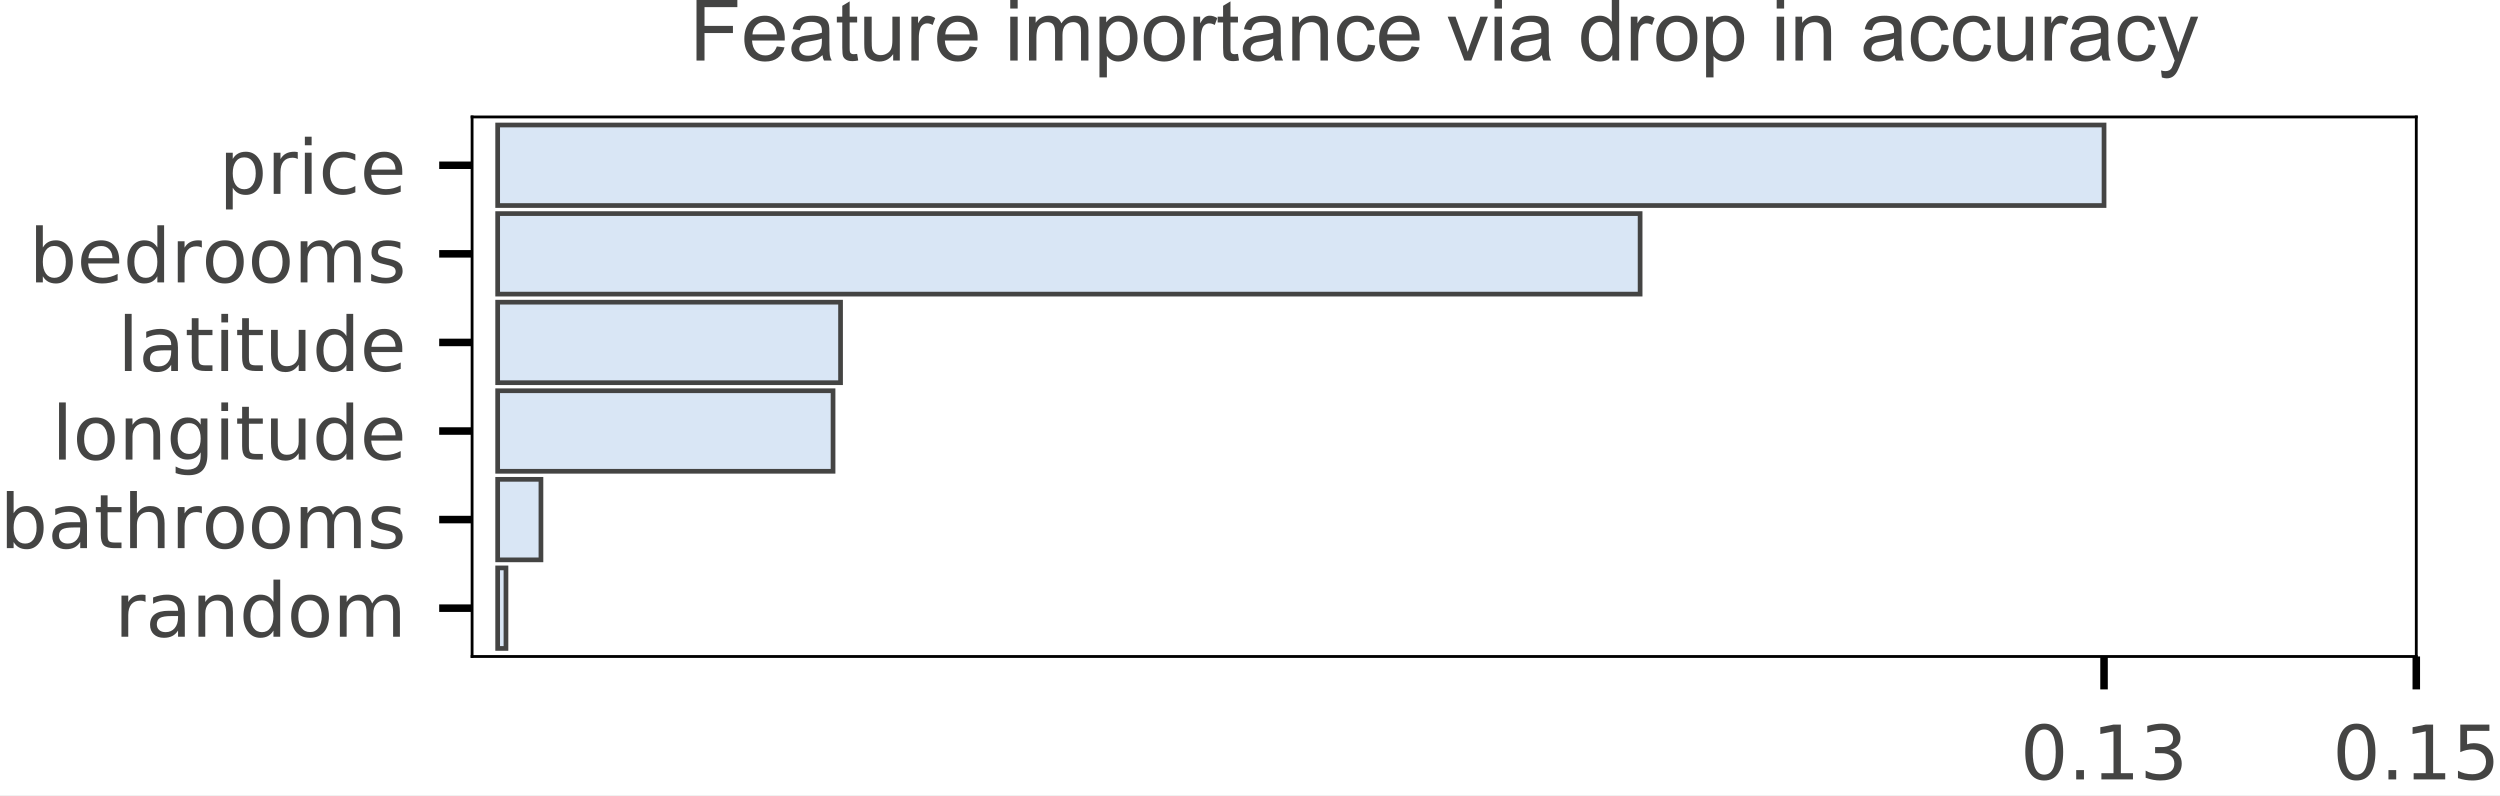
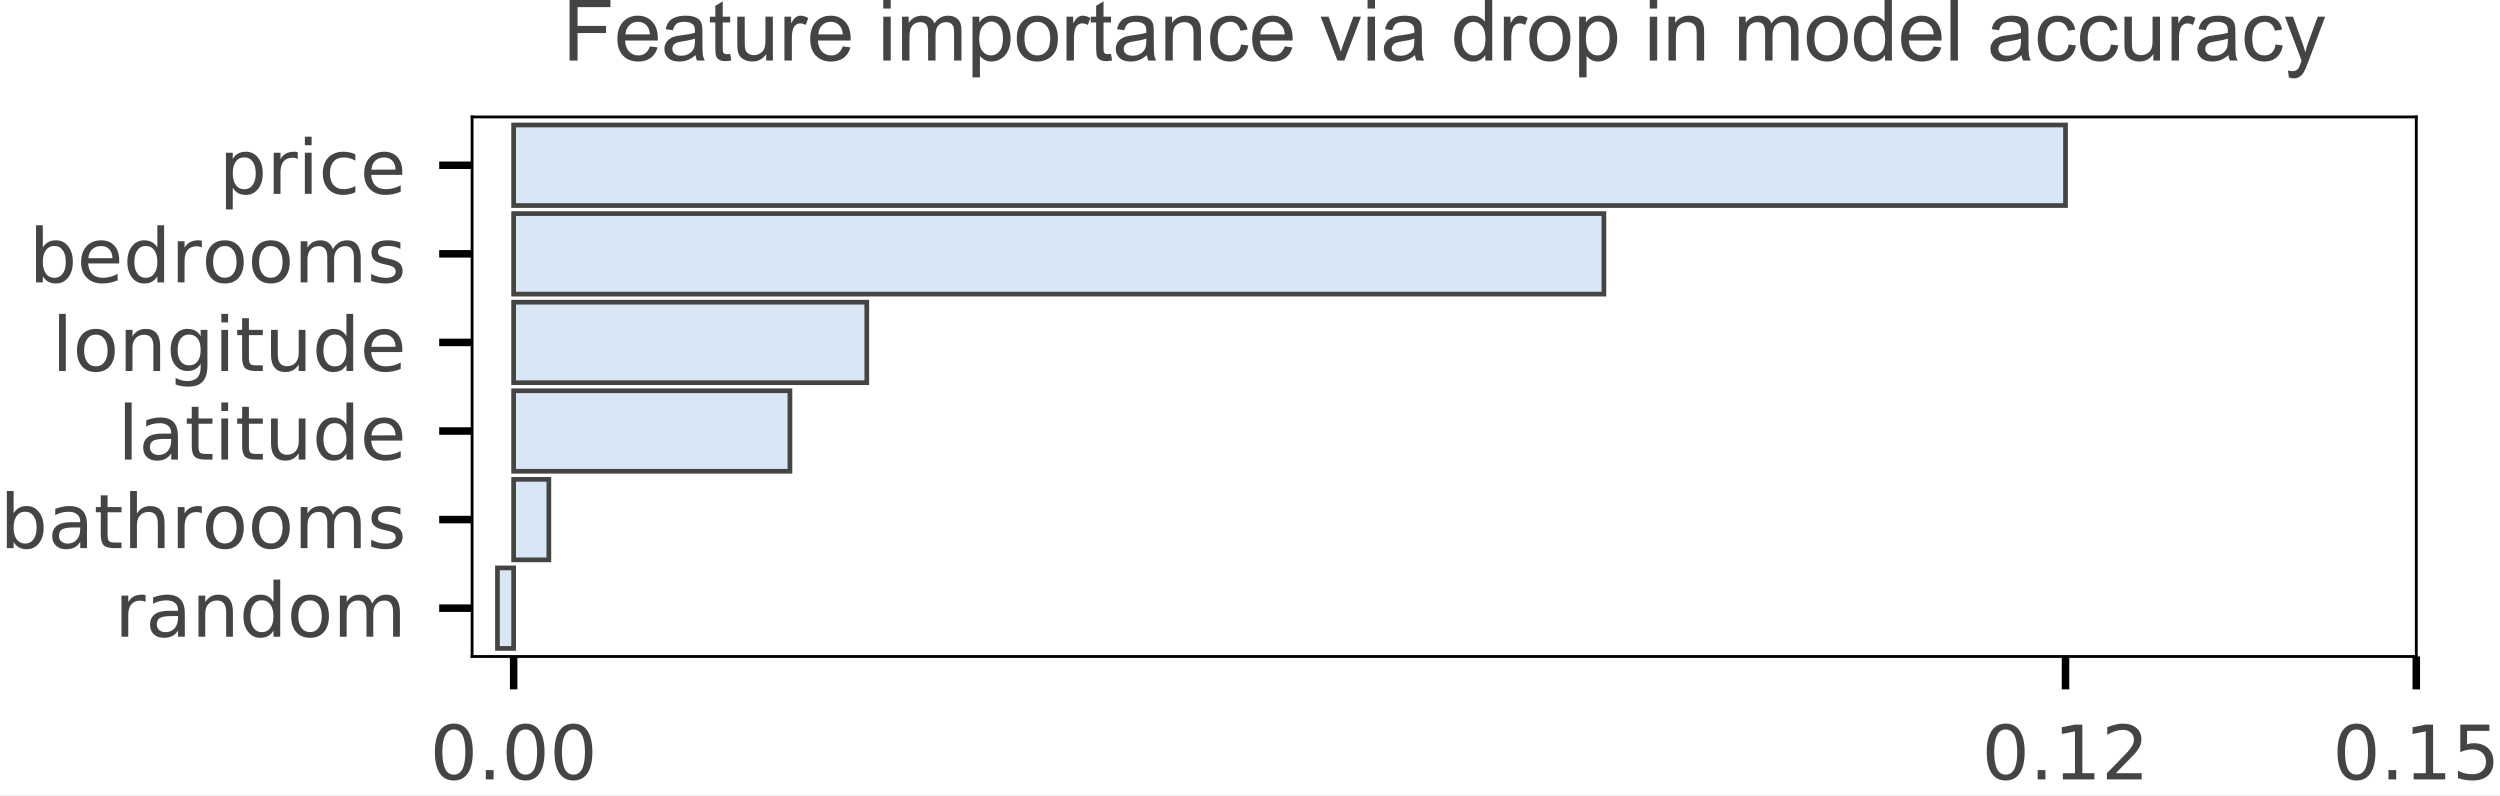
<svg xmlns="http://www.w3.org/2000/svg" xmlns:xlink="http://www.w3.org/1999/xlink" height="84.585pt" version="1.1" viewBox="0 0 265.967 84.585" width="265.967pt">
  <defs>
    <style type="text/css">
*{stroke-linecap:butt;stroke-linejoin:round;}
  </style>
  </defs>
  <g id="figure_1">
    <g id="patch_1">
      <path d="M 0 84.585  L 265.967 84.585  L 265.967 0  L 0 0  z " style="fill:#ffffff;" />
    </g>
    <g id="axes_1">
      <g id="patch_2">
        <path d="M 50.224 69.842  L 257.061 69.842  L 257.061 12.442  L 50.224 12.442  z " style="fill:#ffffff;" />
      </g>
      <g id="patch_3">
-         <path clip-path="url(#pd65c65bdf4)" d="M 52.945 13.299  L 223.842 13.299  L 223.842 21.866  L 52.945 21.866  z " style="fill:#d9e6f5;stroke:#444443;stroke-linejoin:miter;stroke-width:0.5;" />
+         <path clip-path="url(#p62ddae07b2)" d="M 54.645 13.299  L 219.743 13.299  L 219.743 21.866  L 54.645 21.866  z " style="fill:#d9e6f5;stroke:#444443;stroke-linejoin:miter;stroke-width:0.5;" />
      </g>
      <g id="patch_4">
-         <path clip-path="url(#pd65c65bdf4)" d="M 52.945 22.723  L 174.486 22.723  L 174.486 31.29  L 52.945 31.29  z " style="fill:#d9e6f5;stroke:#444443;stroke-linejoin:miter;stroke-width:0.5;" />
+         <path clip-path="url(#p62ddae07b2)" d="M 54.645 22.723  L 170.635 22.723  L 170.635 31.29  L 54.645 31.29  z " style="fill:#d9e6f5;stroke:#444443;stroke-linejoin:miter;stroke-width:0.5;" />
      </g>
      <g id="patch_5">
-         <path clip-path="url(#pd65c65bdf4)" d="M 52.945 32.147  L 89.424 32.147  L 89.424 40.714  L 52.945 40.714  z " style="fill:#d9e6f5;stroke:#444443;stroke-linejoin:miter;stroke-width:0.5;" />
+         <path clip-path="url(#p62ddae07b2)" d="M 54.645 32.147  L 92.215 32.147  L 92.215 40.714  L 54.645 40.714  z " style="fill:#d9e6f5;stroke:#444443;stroke-linejoin:miter;stroke-width:0.5;" />
      </g>
      <g id="patch_6">
-         <path clip-path="url(#pd65c65bdf4)" d="M 52.945 41.57  L 88.625 41.57  L 88.625 50.138  L 52.945 50.138  z " style="fill:#d9e6f5;stroke:#444443;stroke-linejoin:miter;stroke-width:0.5;" />
+         <path clip-path="url(#p62ddae07b2)" d="M 54.645 41.57  L 84.039 41.57  L 84.039 50.138  L 54.645 50.138  z " style="fill:#d9e6f5;stroke:#444443;stroke-linejoin:miter;stroke-width:0.5;" />
      </g>
      <g id="patch_7">
-         <path clip-path="url(#pd65c65bdf4)" d="M 52.945 50.994  L 57.55 50.994  L 57.55 59.561  L 52.945 59.561  z " style="fill:#d9e6f5;stroke:#444443;stroke-linejoin:miter;stroke-width:0.5;" />
+         <path clip-path="url(#p62ddae07b2)" d="M 54.645 50.994  L 58.391 50.994  L 58.391 59.561  L 54.645 59.561  z " style="fill:#d9e6f5;stroke:#444443;stroke-linejoin:miter;stroke-width:0.5;" />
      </g>
      <g id="patch_8">
-         <path clip-path="url(#pd65c65bdf4)" d="M 52.945 60.418  L 53.828 60.418  L 53.828 68.985  L 52.945 68.985  z " style="fill:#d9e6f5;stroke:#444443;stroke-linejoin:miter;stroke-width:0.5;" />
+         <path clip-path="url(#p62ddae07b2)" d="M 54.645 60.418  L 52.923 60.418  L 52.923 68.985  L 54.645 68.985  z " style="fill:#d9e6f5;stroke:#444443;stroke-linejoin:miter;stroke-width:0.5;" />
      </g>
      <g id="matplotlib.axis_1">
        <g id="xtick_1">
          <g id="line2d_1">
            <defs>
-               <path d="M 0 0  L 0 3.5  " id="mfe81f77a3c" style="stroke:#000000;stroke-width:0.8;" />
-             </defs>
-             <g>
-               <use style="stroke:#000000;stroke-width:0.8;" x="223.842" xlink:href="#mfe81f77a3c" y="69.842" />
+               <path d="M 0 0  L 0 3.5  " id="m8fd60f3efb" style="stroke:#000000;stroke-width:0.8;" />
+             </defs>
+             <g>
+               <use style="stroke:#000000;stroke-width:0.8;" x="54.645" xlink:href="#m8fd60f3efb" y="69.842" />
            </g>
          </g>
          <g id="text_1">
            <defs>
              <path d="M 31.781 66.406  Q 24.172 66.406 20.328 58.906  Q 16.5 51.422 16.5 36.375  Q 16.5 21.391 20.328 13.891  Q 24.172 6.391 31.781 6.391  Q 39.453 6.391 43.281 13.891  Q 47.125 21.391 47.125 36.375  Q 47.125 51.422 43.281 58.906  Q 39.453 66.406 31.781 66.406  z M 31.781 74.219  Q 44.047 74.219 50.516 64.516  Q 56.984 54.828 56.984 36.375  Q 56.984 17.969 50.516 8.266  Q 44.047 -1.422 31.781 -1.422  Q 19.531 -1.422 13.062 8.266  Q 6.594 17.969 6.594 36.375  Q 6.594 54.828 13.062 64.516  Q 19.531 74.219 31.781 74.219  z " id="DejaVuSans-30" />
              <path d="M 10.688 12.406  L 21 12.406  L 21 0  L 10.688 0  z " id="DejaVuSans-2e" />
+             </defs>
+             <g style="fill:#444443;" transform="translate(45.739 82.92078)scale(0.08 -0.08)">
+               <use xlink:href="#DejaVuSans-30" />
+               <use x="63.623" xlink:href="#DejaVuSans-2e" />
+               <use x="95.41" xlink:href="#DejaVuSans-30" />
+               <use x="159.033" xlink:href="#DejaVuSans-30" />
+             </g>
+           </g>
+         </g>
+         <g id="xtick_2">
+           <g id="line2d_2">
+             <g>
+               <use style="stroke:#000000;stroke-width:0.8;" x="219.743" xlink:href="#m8fd60f3efb" y="69.842" />
+             </g>
+           </g>
+           <g id="text_2">
+             <defs>
              <path d="M 12.406 8.297  L 28.516 8.297  L 28.516 63.922  L 10.984 60.406  L 10.984 69.391  L 28.422 72.906  L 38.281 72.906  L 38.281 8.297  L 54.391 8.297  L 54.391 0  L 12.406 0  z " id="DejaVuSans-31" />
-               <path d="M 40.578 39.312  Q 47.656 37.797 51.625 33  Q 55.609 28.219 55.609 21.188  Q 55.609 10.406 48.188 4.484  Q 40.766 -1.422 27.094 -1.422  Q 22.516 -1.422 17.656 -0.516  Q 12.797 0.391 7.625 2.203  L 7.625 11.719  Q 11.719 9.328 16.594 8.109  Q 21.484 6.891 26.812 6.891  Q 36.078 6.891 40.938 10.547  Q 45.797 14.203 45.797 21.188  Q 45.797 27.641 41.281 31.266  Q 36.766 34.906 28.719 34.906  L 20.219 34.906  L 20.219 43.016  L 29.109 43.016  Q 36.375 43.016 40.234 45.922  Q 44.094 48.828 44.094 54.297  Q 44.094 59.906 40.109 62.906  Q 36.141 65.922 28.719 65.922  Q 24.656 65.922 20.016 65.031  Q 15.375 64.156 9.812 62.312  L 9.812 71.094  Q 15.438 72.656 20.344 73.438  Q 25.25 74.219 29.594 74.219  Q 40.828 74.219 47.359 69.109  Q 53.906 64.016 53.906 55.328  Q 53.906 49.266 50.438 45.094  Q 46.969 40.922 40.578 39.312  z " id="DejaVuSans-33" />
-             </defs>
-             <g style="fill:#444443;" transform="translate(214.9353 82.92078)scale(0.08 -0.08)">
+               <path d="M 19.188 8.297  L 53.609 8.297  L 53.609 0  L 7.328 0  L 7.328 8.297  Q 12.938 14.109 22.625 23.891  Q 32.328 33.688 34.812 36.531  Q 39.547 41.844 41.422 45.531  Q 43.312 49.219 43.312 52.781  Q 43.312 58.594 39.234 62.25  Q 35.156 65.922 28.609 65.922  Q 23.969 65.922 18.812 64.312  Q 13.672 62.703 7.812 59.422  L 7.812 69.391  Q 13.766 71.781 18.938 73  Q 24.125 74.219 28.422 74.219  Q 39.75 74.219 46.484 68.547  Q 53.219 62.891 53.219 53.422  Q 53.219 48.922 51.531 44.891  Q 49.859 40.875 45.406 35.406  Q 44.188 33.984 37.641 27.219  Q 31.109 20.453 19.188 8.297  z " id="DejaVuSans-32" />
+             </defs>
+             <g style="fill:#444443;" transform="translate(210.837 82.92078)scale(0.08 -0.08)">
              <use xlink:href="#DejaVuSans-30" />
              <use x="63.623" xlink:href="#DejaVuSans-2e" />
              <use x="95.41" xlink:href="#DejaVuSans-31" />
-               <use x="159.033" xlink:href="#DejaVuSans-33" />
-             </g>
-           </g>
-         </g>
-         <g id="xtick_2">
-           <g id="line2d_2">
-             <g>
-               <use style="stroke:#000000;stroke-width:0.8;" x="257.061" xlink:href="#mfe81f77a3c" y="69.842" />
-             </g>
-           </g>
-           <g id="text_2">
+               <use x="159.033" xlink:href="#DejaVuSans-32" />
+             </g>
+           </g>
+         </g>
+         <g id="xtick_3">
+           <g id="line2d_3">
+             <g>
+               <use style="stroke:#000000;stroke-width:0.8;" x="257.061" xlink:href="#m8fd60f3efb" y="69.842" />
+             </g>
+           </g>
+           <g id="text_3">
            <defs>
              <path d="M 10.797 72.906  L 49.516 72.906  L 49.516 64.594  L 19.828 64.594  L 19.828 46.734  Q 21.969 47.469 24.109 47.828  Q 26.266 48.188 28.422 48.188  Q 40.625 48.188 47.75 41.5  Q 54.891 34.812 54.891 23.391  Q 54.891 11.625 47.562 5.094  Q 40.234 -1.422 26.906 -1.422  Q 22.312 -1.422 17.547 -0.641  Q 12.797 0.141 7.719 1.703  L 7.719 11.625  Q 12.109 9.234 16.797 8.062  Q 21.484 6.891 26.703 6.891  Q 35.156 6.891 40.078 11.328  Q 45.016 15.766 45.016 23.391  Q 45.016 31 40.078 35.438  Q 35.156 39.891 26.703 39.891  Q 22.75 39.891 18.812 39.016  Q 14.891 38.141 10.797 36.281  z " id="DejaVuSans-35" />
            </defs>
            <g style="fill:#444443;" transform="translate(248.155 82.92078)scale(0.08 -0.08)">
              <use xlink:href="#DejaVuSans-30" />
              <use x="63.623" xlink:href="#DejaVuSans-2e" />
              <use x="95.41" xlink:href="#DejaVuSans-31" />
              <use x="159.033" xlink:href="#DejaVuSans-35" />
            </g>
          </g>
        </g>
      </g>
      <g id="matplotlib.axis_2">
        <g id="ytick_1">
-           <g id="line2d_3">
-             <defs>
-               <path d="M 0 0  L -3.5 0  " id="mbadef87e02" style="stroke:#000000;stroke-width:0.8;" />
-             </defs>
-             <g>
-               <use style="stroke:#000000;stroke-width:0.8;" x="50.224" xlink:href="#mbadef87e02" y="17.582" />
-             </g>
-           </g>
-           <g id="text_3">
+           <g id="line2d_4">
+             <defs>
+               <path d="M 0 0  L -3.5 0  " id="mcc2eeba55f" style="stroke:#000000;stroke-width:0.8;" />
+             </defs>
+             <g>
+               <use style="stroke:#000000;stroke-width:0.8;" x="50.224" xlink:href="#mcc2eeba55f" y="17.582" />
+             </g>
+           </g>
+           <g id="text_4">
            <defs>
              <path d="M 18.109 8.203  L 18.109 -20.797  L 9.078 -20.797  L 9.078 54.688  L 18.109 54.688  L 18.109 46.391  Q 20.953 51.266 25.266 53.625  Q 29.594 56 35.594 56  Q 45.562 56 51.781 48.094  Q 58.016 40.188 58.016 27.297  Q 58.016 14.406 51.781 6.484  Q 45.562 -1.422 35.594 -1.422  Q 29.594 -1.422 25.266 0.953  Q 20.953 3.328 18.109 8.203  z M 48.688 27.297  Q 48.688 37.203 44.609 42.844  Q 40.531 48.484 33.406 48.484  Q 26.266 48.484 22.188 42.844  Q 18.109 37.203 18.109 27.297  Q 18.109 17.391 22.188 11.75  Q 26.266 6.109 33.406 6.109  Q 40.531 6.109 44.609 11.75  Q 48.688 17.391 48.688 27.297  z " id="DejaVuSans-70" />
              <path d="M 41.109 46.297  Q 39.594 47.172 37.812 47.578  Q 36.031 48 33.891 48  Q 26.266 48 22.188 43.047  Q 18.109 38.094 18.109 28.812  L 18.109 0  L 9.078 0  L 9.078 54.688  L 18.109 54.688  L 18.109 46.188  Q 20.953 51.172 25.484 53.578  Q 30.031 56 36.531 56  Q 37.453 56 38.578 55.875  Q 39.703 55.766 41.062 55.516  z " id="DejaVuSans-72" />
              <path d="M 9.422 54.688  L 18.406 54.688  L 18.406 0  L 9.422 0  z M 9.422 75.984  L 18.406 75.984  L 18.406 64.594  L 9.422 64.594  z " id="DejaVuSans-69" />
              <path d="M 48.781 52.594  L 48.781 44.188  Q 44.969 46.297 41.141 47.344  Q 37.312 48.391 33.406 48.391  Q 24.656 48.391 19.812 42.844  Q 14.984 37.312 14.984 27.297  Q 14.984 17.281 19.812 11.734  Q 24.656 6.203 33.406 6.203  Q 37.312 6.203 41.141 7.25  Q 44.969 8.297 48.781 10.406  L 48.781 2.094  Q 45.016 0.344 40.984 -0.531  Q 36.969 -1.422 32.422 -1.422  Q 20.062 -1.422 12.781 6.344  Q 5.516 14.109 5.516 27.297  Q 5.516 40.672 12.859 48.328  Q 20.219 56 33.016 56  Q 37.156 56 41.109 55.141  Q 45.062 54.297 48.781 52.594  z " id="DejaVuSans-63" />
              <path d="M 56.203 29.594  L 56.203 25.203  L 14.891 25.203  Q 15.484 15.922 20.484 11.062  Q 25.484 6.203 34.422 6.203  Q 39.594 6.203 44.453 7.469  Q 49.312 8.734 54.109 11.281  L 54.109 2.781  Q 49.266 0.734 44.188 -0.344  Q 39.109 -1.422 33.891 -1.422  Q 20.797 -1.422 13.156 6.188  Q 5.516 13.812 5.516 26.812  Q 5.516 40.234 12.766 48.109  Q 20.016 56 32.328 56  Q 43.359 56 49.781 48.891  Q 56.203 41.797 56.203 29.594  z M 47.219 32.234  Q 47.125 39.594 43.094 43.984  Q 39.062 48.391 32.422 48.391  Q 24.906 48.391 20.391 44.141  Q 15.875 39.891 15.188 32.172  z " id="DejaVuSans-65" />
            </defs>
            <g style="fill:#444443;" transform="translate(23.3125 20.6217)scale(0.08 -0.08)">
              <use xlink:href="#DejaVuSans-70" />
              <use x="63.477" xlink:href="#DejaVuSans-72" />
              <use x="104.59" xlink:href="#DejaVuSans-69" />
              <use x="132.373" xlink:href="#DejaVuSans-63" />
              <use x="187.354" xlink:href="#DejaVuSans-65" />
            </g>
          </g>
        </g>
        <g id="ytick_2">
-           <g id="line2d_4">
-             <g>
-               <use style="stroke:#000000;stroke-width:0.8;" x="50.224" xlink:href="#mbadef87e02" y="27.006" />
-             </g>
-           </g>
-           <g id="text_4">
+           <g id="line2d_5">
+             <g>
+               <use style="stroke:#000000;stroke-width:0.8;" x="50.224" xlink:href="#mcc2eeba55f" y="27.006" />
+             </g>
+           </g>
+           <g id="text_5">
            <defs>
              <path d="M 48.688 27.297  Q 48.688 37.203 44.609 42.844  Q 40.531 48.484 33.406 48.484  Q 26.266 48.484 22.188 42.844  Q 18.109 37.203 18.109 27.297  Q 18.109 17.391 22.188 11.75  Q 26.266 6.109 33.406 6.109  Q 40.531 6.109 44.609 11.75  Q 48.688 17.391 48.688 27.297  z M 18.109 46.391  Q 20.953 51.266 25.266 53.625  Q 29.594 56 35.594 56  Q 45.562 56 51.781 48.094  Q 58.016 40.188 58.016 27.297  Q 58.016 14.406 51.781 6.484  Q 45.562 -1.422 35.594 -1.422  Q 29.594 -1.422 25.266 0.953  Q 20.953 3.328 18.109 8.203  L 18.109 0  L 9.078 0  L 9.078 75.984  L 18.109 75.984  z " id="DejaVuSans-62" />
              <path d="M 45.406 46.391  L 45.406 75.984  L 54.391 75.984  L 54.391 0  L 45.406 0  L 45.406 8.203  Q 42.578 3.328 38.25 0.953  Q 33.938 -1.422 27.875 -1.422  Q 17.969 -1.422 11.734 6.484  Q 5.516 14.406 5.516 27.297  Q 5.516 40.188 11.734 48.094  Q 17.969 56 27.875 56  Q 33.938 56 38.25 53.625  Q 42.578 51.266 45.406 46.391  z M 14.797 27.297  Q 14.797 17.391 18.875 11.75  Q 22.953 6.109 30.078 6.109  Q 37.203 6.109 41.297 11.75  Q 45.406 17.391 45.406 27.297  Q 45.406 37.203 41.297 42.844  Q 37.203 48.484 30.078 48.484  Q 22.953 48.484 18.875 42.844  Q 14.797 37.203 14.797 27.297  z " id="DejaVuSans-64" />
              <path d="M 30.609 48.391  Q 23.391 48.391 19.188 42.75  Q 14.984 37.109 14.984 27.297  Q 14.984 17.484 19.156 11.844  Q 23.344 6.203 30.609 6.203  Q 37.797 6.203 41.984 11.859  Q 46.188 17.531 46.188 27.297  Q 46.188 37.016 41.984 42.703  Q 37.797 48.391 30.609 48.391  z M 30.609 56  Q 42.328 56 49.016 48.375  Q 55.719 40.766 55.719 27.297  Q 55.719 13.875 49.016 6.219  Q 42.328 -1.422 30.609 -1.422  Q 18.844 -1.422 12.172 6.219  Q 5.516 13.875 5.516 27.297  Q 5.516 40.766 12.172 48.375  Q 18.844 56 30.609 56  z " id="DejaVuSans-6f" />
              <path d="M 52 44.188  Q 55.375 50.25 60.062 53.125  Q 64.75 56 71.094 56  Q 79.641 56 84.281 50.016  Q 88.922 44.047 88.922 33.016  L 88.922 0  L 79.891 0  L 79.891 32.719  Q 79.891 40.578 77.094 44.375  Q 74.312 48.188 68.609 48.188  Q 61.625 48.188 57.562 43.547  Q 53.516 38.922 53.516 30.906  L 53.516 0  L 44.484 0  L 44.484 32.719  Q 44.484 40.625 41.703 44.406  Q 38.922 48.188 33.109 48.188  Q 26.219 48.188 22.156 43.531  Q 18.109 38.875 18.109 30.906  L 18.109 0  L 9.078 0  L 9.078 54.688  L 18.109 54.688  L 18.109 46.188  Q 21.188 51.219 25.484 53.609  Q 29.781 56 35.688 56  Q 41.656 56 45.828 52.969  Q 50 49.953 52 44.188  z " id="DejaVuSans-6d" />
              <path d="M 44.281 53.078  L 44.281 44.578  Q 40.484 46.531 36.375 47.5  Q 32.281 48.484 27.875 48.484  Q 21.188 48.484 17.844 46.438  Q 14.5 44.391 14.5 40.281  Q 14.5 37.156 16.891 35.375  Q 19.281 33.594 26.516 31.984  L 29.594 31.297  Q 39.156 29.25 43.188 25.516  Q 47.219 21.781 47.219 15.094  Q 47.219 7.469 41.188 3.016  Q 35.156 -1.422 24.609 -1.422  Q 20.219 -1.422 15.453 -0.562  Q 10.688 0.297 5.422 2  L 5.422 11.281  Q 10.406 8.688 15.234 7.391  Q 20.062 6.109 24.812 6.109  Q 31.156 6.109 34.562 8.281  Q 37.984 10.453 37.984 14.406  Q 37.984 18.062 35.516 20.016  Q 33.062 21.969 24.703 23.781  L 21.578 24.516  Q 13.234 26.266 9.516 29.906  Q 5.812 33.547 5.812 39.891  Q 5.812 47.609 11.281 51.797  Q 16.75 56 26.812 56  Q 31.781 56 36.172 55.266  Q 40.578 54.547 44.281 53.078  z " id="DejaVuSans-73" />
            </defs>
            <g style="fill:#444443;" transform="translate(3.1075 30.04558)scale(0.08 -0.08)">
              <use xlink:href="#DejaVuSans-62" />
              <use x="63.477" xlink:href="#DejaVuSans-65" />
              <use x="125" xlink:href="#DejaVuSans-64" />
              <use x="188.477" xlink:href="#DejaVuSans-72" />
              <use x="229.559" xlink:href="#DejaVuSans-6f" />
              <use x="290.74" xlink:href="#DejaVuSans-6f" />
              <use x="351.922" xlink:href="#DejaVuSans-6d" />
              <use x="449.334" xlink:href="#DejaVuSans-73" />
            </g>
          </g>
        </g>
        <g id="ytick_3">
-           <g id="line2d_5">
-             <g>
-               <use style="stroke:#000000;stroke-width:0.8;" x="50.224" xlink:href="#mbadef87e02" y="36.43" />
-             </g>
-           </g>
-           <g id="text_5">
+           <g id="line2d_6">
+             <g>
+               <use style="stroke:#000000;stroke-width:0.8;" x="50.224" xlink:href="#mcc2eeba55f" y="36.43" />
+             </g>
+           </g>
+           <g id="text_6">
            <defs>
              <path d="M 9.422 75.984  L 18.406 75.984  L 18.406 0  L 9.422 0  z " id="DejaVuSans-6c" />
-               <path d="M 34.281 27.484  Q 23.391 27.484 19.188 25  Q 14.984 22.516 14.984 16.5  Q 14.984 11.719 18.141 8.906  Q 21.297 6.109 26.703 6.109  Q 34.188 6.109 38.703 11.406  Q 43.219 16.703 43.219 25.484  L 43.219 27.484  z M 52.203 31.203  L 52.203 0  L 43.219 0  L 43.219 8.297  Q 40.141 3.328 35.547 0.953  Q 30.953 -1.422 24.312 -1.422  Q 15.922 -1.422 10.953 3.297  Q 6 8.016 6 15.922  Q 6 25.141 12.172 29.828  Q 18.359 34.516 30.609 34.516  L 43.219 34.516  L 43.219 35.406  Q 43.219 41.609 39.141 45  Q 35.062 48.391 27.688 48.391  Q 23 48.391 18.547 47.266  Q 14.109 46.141 10.016 43.891  L 10.016 52.203  Q 14.938 54.109 19.578 55.047  Q 24.219 56 28.609 56  Q 40.484 56 46.344 49.844  Q 52.203 43.703 52.203 31.203  z " id="DejaVuSans-61" />
+               <path d="M 54.891 33.016  L 54.891 0  L 45.906 0  L 45.906 32.719  Q 45.906 40.484 42.875 44.328  Q 39.844 48.188 33.797 48.188  Q 26.516 48.188 22.312 43.547  Q 18.109 38.922 18.109 30.906  L 18.109 0  L 9.078 0  L 9.078 54.688  L 18.109 54.688  L 18.109 46.188  Q 21.344 51.125 25.703 53.562  Q 30.078 56 35.797 56  Q 45.219 56 50.047 50.172  Q 54.891 44.344 54.891 33.016  z " id="DejaVuSans-6e" />
+               <path d="M 45.406 27.984  Q 45.406 37.75 41.375 43.109  Q 37.359 48.484 30.078 48.484  Q 22.859 48.484 18.828 43.109  Q 14.797 37.75 14.797 27.984  Q 14.797 18.266 18.828 12.891  Q 22.859 7.516 30.078 7.516  Q 37.359 7.516 41.375 12.891  Q 45.406 18.266 45.406 27.984  z M 54.391 6.781  Q 54.391 -7.172 48.188 -13.984  Q 42 -20.797 29.203 -20.797  Q 24.469 -20.797 20.266 -20.094  Q 16.062 -19.391 12.109 -17.922  L 12.109 -9.188  Q 16.062 -11.328 19.922 -12.344  Q 23.781 -13.375 27.781 -13.375  Q 36.625 -13.375 41.016 -8.766  Q 45.406 -4.156 45.406 5.172  L 45.406 9.625  Q 42.625 4.781 38.281 2.391  Q 33.938 0 27.875 0  Q 17.828 0 11.672 7.656  Q 5.516 15.328 5.516 27.984  Q 5.516 40.672 11.672 48.328  Q 17.828 56 27.875 56  Q 33.938 56 38.281 53.609  Q 42.625 51.219 45.406 46.391  L 45.406 54.688  L 54.391 54.688  z " id="DejaVuSans-67" />
              <path d="M 18.312 70.219  L 18.312 54.688  L 36.812 54.688  L 36.812 47.703  L 18.312 47.703  L 18.312 18.016  Q 18.312 11.328 20.141 9.422  Q 21.969 7.516 27.594 7.516  L 36.812 7.516  L 36.812 0  L 27.594 0  Q 17.188 0 13.234 3.875  Q 9.281 7.766 9.281 18.016  L 9.281 47.703  L 2.688 47.703  L 2.688 54.688  L 9.281 54.688  L 9.281 70.219  z " id="DejaVuSans-74" />
              <path d="M 8.5 21.578  L 8.5 54.688  L 17.484 54.688  L 17.484 21.922  Q 17.484 14.156 20.5 10.266  Q 23.531 6.391 29.594 6.391  Q 36.859 6.391 41.078 11.031  Q 45.312 15.672 45.312 23.688  L 45.312 54.688  L 54.297 54.688  L 54.297 0  L 45.312 0  L 45.312 8.406  Q 42.047 3.422 37.719 1  Q 33.406 -1.422 27.688 -1.422  Q 18.266 -1.422 13.375 4.438  Q 8.5 10.297 8.5 21.578  z M 31.109 56  z " id="DejaVuSans-75" />
            </defs>
-             <g style="fill:#444443;" transform="translate(12.5325 39.46947)scale(0.08 -0.08)">
-               <use xlink:href="#DejaVuSans-6c" />
-               <use x="27.783" xlink:href="#DejaVuSans-61" />
-               <use x="89.062" xlink:href="#DejaVuSans-74" />
-               <use x="128.271" xlink:href="#DejaVuSans-69" />
-               <use x="156.055" xlink:href="#DejaVuSans-74" />
-               <use x="195.264" xlink:href="#DejaVuSans-75" />
-               <use x="258.643" xlink:href="#DejaVuSans-64" />
-               <use x="322.119" xlink:href="#DejaVuSans-65" />
-             </g>
-           </g>
-         </g>
-         <g id="ytick_4">
-           <g id="line2d_6">
-             <g>
-               <use style="stroke:#000000;stroke-width:0.8;" x="50.224" xlink:href="#mbadef87e02" y="45.854" />
-             </g>
-           </g>
-           <g id="text_6">
-             <defs>
-               <path d="M 54.891 33.016  L 54.891 0  L 45.906 0  L 45.906 32.719  Q 45.906 40.484 42.875 44.328  Q 39.844 48.188 33.797 48.188  Q 26.516 48.188 22.312 43.547  Q 18.109 38.922 18.109 30.906  L 18.109 0  L 9.078 0  L 9.078 54.688  L 18.109 54.688  L 18.109 46.188  Q 21.344 51.125 25.703 53.562  Q 30.078 56 35.797 56  Q 45.219 56 50.047 50.172  Q 54.891 44.344 54.891 33.016  z " id="DejaVuSans-6e" />
-               <path d="M 45.406 27.984  Q 45.406 37.75 41.375 43.109  Q 37.359 48.484 30.078 48.484  Q 22.859 48.484 18.828 43.109  Q 14.797 37.75 14.797 27.984  Q 14.797 18.266 18.828 12.891  Q 22.859 7.516 30.078 7.516  Q 37.359 7.516 41.375 12.891  Q 45.406 18.266 45.406 27.984  z M 54.391 6.781  Q 54.391 -7.172 48.188 -13.984  Q 42 -20.797 29.203 -20.797  Q 24.469 -20.797 20.266 -20.094  Q 16.062 -19.391 12.109 -17.922  L 12.109 -9.188  Q 16.062 -11.328 19.922 -12.344  Q 23.781 -13.375 27.781 -13.375  Q 36.625 -13.375 41.016 -8.766  Q 45.406 -4.156 45.406 5.172  L 45.406 9.625  Q 42.625 4.781 38.281 2.391  Q 33.938 0 27.875 0  Q 17.828 0 11.672 7.656  Q 5.516 15.328 5.516 27.984  Q 5.516 40.672 11.672 48.328  Q 17.828 56 27.875 56  Q 33.938 56 38.281 53.609  Q 42.625 51.219 45.406 46.391  L 45.406 54.688  L 54.391 54.688  z " id="DejaVuSans-67" />
-             </defs>
-             <g style="fill:#444443;" transform="translate(5.5275 48.89335)scale(0.08 -0.08)">
+             <g style="fill:#444443;" transform="translate(5.5275 39.46947)scale(0.08 -0.08)">
              <use xlink:href="#DejaVuSans-6c" />
              <use x="27.783" xlink:href="#DejaVuSans-6f" />
              <use x="88.965" xlink:href="#DejaVuSans-6e" />
              <use x="152.344" xlink:href="#DejaVuSans-67" />
              <use x="215.82" xlink:href="#DejaVuSans-69" />
              <use x="243.604" xlink:href="#DejaVuSans-74" />
              <use x="282.812" xlink:href="#DejaVuSans-75" />
              <use x="346.191" xlink:href="#DejaVuSans-64" />
              <use x="409.668" xlink:href="#DejaVuSans-65" />
            </g>
          </g>
        </g>
+         <g id="ytick_4">
+           <g id="line2d_7">
+             <g>
+               <use style="stroke:#000000;stroke-width:0.8;" x="50.224" xlink:href="#mcc2eeba55f" y="45.854" />
+             </g>
+           </g>
+           <g id="text_7">
+             <defs>
+               <path d="M 34.281 27.484  Q 23.391 27.484 19.188 25  Q 14.984 22.516 14.984 16.5  Q 14.984 11.719 18.141 8.906  Q 21.297 6.109 26.703 6.109  Q 34.188 6.109 38.703 11.406  Q 43.219 16.703 43.219 25.484  L 43.219 27.484  z M 52.203 31.203  L 52.203 0  L 43.219 0  L 43.219 8.297  Q 40.141 3.328 35.547 0.953  Q 30.953 -1.422 24.312 -1.422  Q 15.922 -1.422 10.953 3.297  Q 6 8.016 6 15.922  Q 6 25.141 12.172 29.828  Q 18.359 34.516 30.609 34.516  L 43.219 34.516  L 43.219 35.406  Q 43.219 41.609 39.141 45  Q 35.062 48.391 27.688 48.391  Q 23 48.391 18.547 47.266  Q 14.109 46.141 10.016 43.891  L 10.016 52.203  Q 14.938 54.109 19.578 55.047  Q 24.219 56 28.609 56  Q 40.484 56 46.344 49.844  Q 52.203 43.703 52.203 31.203  z " id="DejaVuSans-61" />
+             </defs>
+             <g style="fill:#444443;" transform="translate(12.5325 48.89335)scale(0.08 -0.08)">
+               <use xlink:href="#DejaVuSans-6c" />
+               <use x="27.783" xlink:href="#DejaVuSans-61" />
+               <use x="89.062" xlink:href="#DejaVuSans-74" />
+               <use x="128.271" xlink:href="#DejaVuSans-69" />
+               <use x="156.055" xlink:href="#DejaVuSans-74" />
+               <use x="195.264" xlink:href="#DejaVuSans-75" />
+               <use x="258.643" xlink:href="#DejaVuSans-64" />
+               <use x="322.119" xlink:href="#DejaVuSans-65" />
+             </g>
+           </g>
+         </g>
        <g id="ytick_5">
-           <g id="line2d_7">
-             <g>
-               <use style="stroke:#000000;stroke-width:0.8;" x="50.224" xlink:href="#mbadef87e02" y="55.278" />
-             </g>
-           </g>
-           <g id="text_7">
+           <g id="line2d_8">
+             <g>
+               <use style="stroke:#000000;stroke-width:0.8;" x="50.224" xlink:href="#mcc2eeba55f" y="55.278" />
+             </g>
+           </g>
+           <g id="text_8">
            <defs>
              <path d="M 54.891 33.016  L 54.891 0  L 45.906 0  L 45.906 32.719  Q 45.906 40.484 42.875 44.328  Q 39.844 48.188 33.797 48.188  Q 26.516 48.188 22.312 43.547  Q 18.109 38.922 18.109 30.906  L 18.109 0  L 9.078 0  L 9.078 75.984  L 18.109 75.984  L 18.109 46.188  Q 21.344 51.125 25.703 53.562  Q 30.078 56 35.797 56  Q 45.219 56 50.047 50.172  Q 54.891 44.344 54.891 33.016  z " id="DejaVuSans-68" />
            </defs>
            <g style="fill:#444443;" transform="translate(0 58.31723)scale(0.08 -0.08)">
              <use xlink:href="#DejaVuSans-62" />
              <use x="63.477" xlink:href="#DejaVuSans-61" />
              <use x="124.756" xlink:href="#DejaVuSans-74" />
              <use x="163.965" xlink:href="#DejaVuSans-68" />
              <use x="227.344" xlink:href="#DejaVuSans-72" />
              <use x="268.426" xlink:href="#DejaVuSans-6f" />
              <use x="329.607" xlink:href="#DejaVuSans-6f" />
              <use x="390.789" xlink:href="#DejaVuSans-6d" />
              <use x="488.201" xlink:href="#DejaVuSans-73" />
            </g>
          </g>
        </g>
        <g id="ytick_6">
-           <g id="line2d_8">
-             <g>
-               <use style="stroke:#000000;stroke-width:0.8;" x="50.224" xlink:href="#mbadef87e02" y="64.702" />
-             </g>
-           </g>
-           <g id="text_8">
+           <g id="line2d_9">
+             <g>
+               <use style="stroke:#000000;stroke-width:0.8;" x="50.224" xlink:href="#mcc2eeba55f" y="64.702" />
+             </g>
+           </g>
+           <g id="text_9">
            <g style="fill:#444443;" transform="translate(12.19625 67.74111)scale(0.08 -0.08)">
              <use xlink:href="#DejaVuSans-72" />
              <use x="41.113" xlink:href="#DejaVuSans-61" />
              <use x="102.393" xlink:href="#DejaVuSans-6e" />
              <use x="165.771" xlink:href="#DejaVuSans-64" />
              <use x="229.248" xlink:href="#DejaVuSans-6f" />
              <use x="290.43" xlink:href="#DejaVuSans-6d" />
            </g>
          </g>
        </g>
      </g>
      <g id="patch_9">
        <path d="M 50.224 69.842  L 50.224 12.442  " style="fill:none;stroke:#000000;stroke-linecap:square;stroke-linejoin:miter;stroke-width:0.3;" />
      </g>
      <g id="patch_10">
        <path d="M 257.061 69.842  L 257.061 12.442  " style="fill:none;stroke:#000000;stroke-linecap:square;stroke-linejoin:miter;stroke-width:0.3;" />
      </g>
      <g id="patch_11">
        <path d="M 50.224 69.842  L 257.061 69.842  " style="fill:none;stroke:#000000;stroke-linecap:square;stroke-linejoin:miter;stroke-width:0.3;" />
      </g>
      <g id="patch_12">
        <path d="M 50.224 12.442  L 257.061 12.442  " style="fill:none;stroke:#000000;stroke-linecap:square;stroke-linejoin:miter;stroke-width:0.3;" />
      </g>
-       <g id="text_9">
+       <g id="text_10">
        <defs>
          <path d="M 8.203 0  L 8.203 71.578  L 56.5 71.578  L 56.5 63.141  L 17.672 63.141  L 17.672 40.969  L 51.266 40.969  L 51.266 32.516  L 17.672 32.516  L 17.672 0  z " id="ArialMT-46" />
          <path d="M 42.094 16.703  L 51.172 15.578  Q 49.031 7.625 43.219 3.219  Q 37.406 -1.172 28.375 -1.172  Q 17 -1.172 10.328 5.828  Q 3.656 12.844 3.656 25.484  Q 3.656 38.578 10.391 45.797  Q 17.141 53.031 27.875 53.031  Q 38.281 53.031 44.875 45.953  Q 51.469 38.875 51.469 26.031  Q 51.469 25.25 51.422 23.688  L 12.75 23.688  Q 13.234 15.141 17.578 10.594  Q 21.922 6.062 28.422 6.062  Q 33.25 6.062 36.672 8.594  Q 40.094 11.141 42.094 16.703  z M 13.234 30.906  L 42.188 30.906  Q 41.609 37.453 38.875 40.719  Q 34.672 45.797 27.984 45.797  Q 21.922 45.797 17.797 41.75  Q 13.672 37.703 13.234 30.906  z " id="ArialMT-65" />
          <path d="M 40.438 6.391  Q 35.547 2.25 31.031 0.531  Q 26.516 -1.172 21.344 -1.172  Q 12.797 -1.172 8.203 3  Q 3.609 7.172 3.609 13.672  Q 3.609 17.484 5.344 20.625  Q 7.078 23.781 9.891 25.688  Q 12.703 27.594 16.219 28.562  Q 18.797 29.25 24.031 29.891  Q 34.672 31.156 39.703 32.906  Q 39.75 34.719 39.75 35.203  Q 39.75 40.578 37.25 42.781  Q 33.891 45.75 27.25 45.75  Q 21.047 45.75 18.094 43.578  Q 15.141 41.406 13.719 35.891  L 5.125 37.062  Q 6.297 42.578 8.984 45.969  Q 11.672 49.359 16.75 51.188  Q 21.828 53.031 28.516 53.031  Q 35.156 53.031 39.297 51.469  Q 43.453 49.906 45.406 47.531  Q 47.359 45.172 48.141 41.547  Q 48.578 39.312 48.578 33.453  L 48.578 21.734  Q 48.578 9.469 49.141 6.219  Q 49.703 2.984 51.375 0  L 42.188 0  Q 40.828 2.734 40.438 6.391  z M 39.703 26.031  Q 34.906 24.078 25.344 22.703  Q 19.922 21.922 17.672 20.938  Q 15.438 19.969 14.203 18.094  Q 12.984 16.219 12.984 13.922  Q 12.984 10.406 15.641 8.062  Q 18.312 5.719 23.438 5.719  Q 28.516 5.719 32.469 7.938  Q 36.422 10.156 38.281 14.016  Q 39.703 17 39.703 22.797  z " id="ArialMT-61" />
          <path d="M 25.781 7.859  L 27.047 0.094  Q 23.344 -0.688 20.406 -0.688  Q 15.625 -0.688 12.984 0.828  Q 10.359 2.344 9.281 4.812  Q 8.203 7.281 8.203 15.188  L 8.203 45.016  L 1.766 45.016  L 1.766 51.859  L 8.203 51.859  L 8.203 64.703  L 16.938 69.969  L 16.938 51.859  L 25.781 51.859  L 25.781 45.016  L 16.938 45.016  L 16.938 14.703  Q 16.938 10.938 17.406 9.859  Q 17.875 8.797 18.922 8.156  Q 19.969 7.516 21.922 7.516  Q 23.391 7.516 25.781 7.859  z " id="ArialMT-74" />
          <path d="M 40.578 0  L 40.578 7.625  Q 34.516 -1.172 24.125 -1.172  Q 19.531 -1.172 15.547 0.578  Q 11.578 2.344 9.641 5  Q 7.719 7.672 6.938 11.531  Q 6.391 14.109 6.391 19.734  L 6.391 51.859  L 15.188 51.859  L 15.188 23.094  Q 15.188 16.219 15.719 13.812  Q 16.547 10.359 19.234 8.375  Q 21.922 6.391 25.875 6.391  Q 29.828 6.391 33.297 8.422  Q 36.766 10.453 38.203 13.938  Q 39.656 17.438 39.656 24.078  L 39.656 51.859  L 48.438 51.859  L 48.438 0  z " id="ArialMT-75" />
          <path d="M 6.5 0  L 6.5 51.859  L 14.406 51.859  L 14.406 44  Q 17.438 49.516 20 51.266  Q 22.562 53.031 25.641 53.031  Q 30.078 53.031 34.672 50.203  L 31.641 42.047  Q 28.422 43.953 25.203 43.953  Q 22.312 43.953 20.016 42.219  Q 17.719 40.484 16.75 37.406  Q 15.281 32.719 15.281 27.156  L 15.281 0  z " id="ArialMT-72" />
          <path id="ArialMT-20" />
          <path d="M 6.641 61.469  L 6.641 71.578  L 15.438 71.578  L 15.438 61.469  z M 6.641 0  L 6.641 51.859  L 15.438 51.859  L 15.438 0  z " id="ArialMT-69" />
          <path d="M 6.594 0  L 6.594 51.859  L 14.453 51.859  L 14.453 44.578  Q 16.891 48.391 20.938 50.703  Q 25 53.031 30.172 53.031  Q 35.938 53.031 39.625 50.641  Q 43.312 48.25 44.828 43.953  Q 50.984 53.031 60.844 53.031  Q 68.562 53.031 72.703 48.75  Q 76.859 44.484 76.859 35.594  L 76.859 0  L 68.109 0  L 68.109 32.672  Q 68.109 37.938 67.25 40.25  Q 66.406 42.578 64.156 43.984  Q 61.922 45.406 58.891 45.406  Q 53.422 45.406 49.797 41.766  Q 46.188 38.141 46.188 30.125  L 46.188 0  L 37.406 0  L 37.406 33.688  Q 37.406 39.547 35.25 42.469  Q 33.109 45.406 28.219 45.406  Q 24.516 45.406 21.359 43.453  Q 18.219 41.5 16.797 37.734  Q 15.375 33.984 15.375 26.906  L 15.375 0  z " id="ArialMT-6d" />
          <path d="M 6.594 -19.875  L 6.594 51.859  L 14.594 51.859  L 14.594 45.125  Q 17.438 49.078 21 51.047  Q 24.562 53.031 29.641 53.031  Q 36.281 53.031 41.359 49.609  Q 46.438 46.188 49.016 39.953  Q 51.609 33.734 51.609 26.312  Q 51.609 18.359 48.75 11.984  Q 45.906 5.609 40.453 2.219  Q 35.016 -1.172 29 -1.172  Q 24.609 -1.172 21.109 0.688  Q 17.625 2.547 15.375 5.375  L 15.375 -19.875  z M 14.547 25.641  Q 14.547 15.625 18.594 10.844  Q 22.656 6.062 28.422 6.062  Q 34.281 6.062 38.453 11.016  Q 42.625 15.969 42.625 26.375  Q 42.625 36.281 38.547 41.203  Q 34.469 46.141 28.812 46.141  Q 23.188 46.141 18.859 40.891  Q 14.547 35.641 14.547 25.641  z " id="ArialMT-70" />
          <path d="M 3.328 25.922  Q 3.328 40.328 11.328 47.266  Q 18.016 53.031 27.641 53.031  Q 38.328 53.031 45.109 46.016  Q 51.906 39.016 51.906 26.656  Q 51.906 16.656 48.906 10.906  Q 45.906 5.172 40.156 2  Q 34.422 -1.172 27.641 -1.172  Q 16.75 -1.172 10.031 5.812  Q 3.328 12.797 3.328 25.922  z M 12.359 25.922  Q 12.359 15.969 16.703 11.016  Q 21.047 6.062 27.641 6.062  Q 34.188 6.062 38.531 11.031  Q 42.875 16.016 42.875 26.219  Q 42.875 35.844 38.5 40.797  Q 34.125 45.75 27.641 45.75  Q 21.047 45.75 16.703 40.812  Q 12.359 35.891 12.359 25.922  z " id="ArialMT-6f" />
          <path d="M 6.594 0  L 6.594 51.859  L 14.5 51.859  L 14.5 44.484  Q 20.219 53.031 31 53.031  Q 35.688 53.031 39.625 51.344  Q 43.562 49.656 45.516 46.922  Q 47.469 44.188 48.25 40.438  Q 48.734 37.984 48.734 31.891  L 48.734 0  L 39.938 0  L 39.938 31.547  Q 39.938 36.922 38.906 39.578  Q 37.891 42.234 35.281 43.812  Q 32.672 45.406 29.156 45.406  Q 23.531 45.406 19.453 41.844  Q 15.375 38.281 15.375 28.328  L 15.375 0  z " id="ArialMT-6e" />
          <path d="M 40.438 19  L 49.078 17.875  Q 47.656 8.938 41.812 3.875  Q 35.984 -1.172 27.484 -1.172  Q 16.844 -1.172 10.375 5.781  Q 3.906 12.75 3.906 25.734  Q 3.906 34.125 6.688 40.422  Q 9.469 46.734 15.156 49.875  Q 20.844 53.031 27.547 53.031  Q 35.984 53.031 41.359 48.75  Q 46.734 44.484 48.25 36.625  L 39.703 35.297  Q 38.484 40.531 35.375 43.156  Q 32.281 45.797 27.875 45.797  Q 21.234 45.797 17.078 41.031  Q 12.938 36.281 12.938 25.984  Q 12.938 15.531 16.938 10.797  Q 20.953 6.062 27.391 6.062  Q 32.562 6.062 36.031 9.234  Q 39.5 12.406 40.438 19  z " id="ArialMT-63" />
          <path d="M 21 0  L 1.266 51.859  L 10.547 51.859  L 21.688 20.797  Q 23.484 15.766 25 10.359  Q 26.172 14.453 28.266 20.219  L 39.797 51.859  L 48.828 51.859  L 29.203 0  z " id="ArialMT-76" />
          <path d="M 40.234 0  L 40.234 6.547  Q 35.297 -1.172 25.734 -1.172  Q 19.531 -1.172 14.328 2.25  Q 9.125 5.672 6.266 11.797  Q 3.422 17.922 3.422 25.875  Q 3.422 33.641 6 39.969  Q 8.594 46.297 13.766 49.656  Q 18.953 53.031 25.344 53.031  Q 30.031 53.031 33.688 51.047  Q 37.359 49.078 39.656 45.906  L 39.656 71.578  L 48.391 71.578  L 48.391 0  z M 12.453 25.875  Q 12.453 15.922 16.641 10.984  Q 20.844 6.062 26.562 6.062  Q 32.328 6.062 36.344 10.766  Q 40.375 15.484 40.375 25.141  Q 40.375 35.797 36.266 40.766  Q 32.172 45.75 26.172 45.75  Q 20.312 45.75 16.375 40.969  Q 12.453 36.188 12.453 25.875  z " id="ArialMT-64" />
+           <path d="M 6.391 0  L 6.391 71.578  L 15.188 71.578  L 15.188 0  z " id="ArialMT-6c" />
          <path d="M 6.203 -19.969  L 5.219 -11.719  Q 8.109 -12.5 10.25 -12.5  Q 13.188 -12.5 14.938 -11.516  Q 16.703 -10.547 17.828 -8.797  Q 18.656 -7.469 20.516 -2.25  Q 20.75 -1.516 21.297 -0.094  L 1.609 51.859  L 11.078 51.859  L 21.875 21.828  Q 23.969 16.109 25.641 9.812  Q 27.156 15.875 29.25 21.625  L 40.328 51.859  L 49.125 51.859  L 29.391 -0.875  Q 26.219 -9.422 24.469 -12.641  Q 22.125 -17 19.094 -19.016  Q 16.062 -21.047 11.859 -21.047  Q 9.328 -21.047 6.203 -19.969  z " id="ArialMT-79" />
        </defs>
-         <g style="fill:#444443;" transform="translate(73.36039 6.442031)scale(0.09 -0.09)">
+         <g style="fill:#444443;" transform="translate(59.85477 6.442031)scale(0.09 -0.09)">
          <use xlink:href="#ArialMT-46" />
          <use x="61.084" xlink:href="#ArialMT-65" />
          <use x="116.699" xlink:href="#ArialMT-61" />
          <use x="172.314" xlink:href="#ArialMT-74" />
          <use x="200.098" xlink:href="#ArialMT-75" />
          <use x="255.713" xlink:href="#ArialMT-72" />
          <use x="289.014" xlink:href="#ArialMT-65" />
          <use x="344.629" xlink:href="#ArialMT-20" />
          <use x="372.412" xlink:href="#ArialMT-69" />
          <use x="394.629" xlink:href="#ArialMT-6d" />
          <use x="477.93" xlink:href="#ArialMT-70" />
          <use x="533.545" xlink:href="#ArialMT-6f" />
          <use x="589.16" xlink:href="#ArialMT-72" />
          <use x="622.461" xlink:href="#ArialMT-74" />
          <use x="650.244" xlink:href="#ArialMT-61" />
          <use x="705.859" xlink:href="#ArialMT-6e" />
          <use x="761.475" xlink:href="#ArialMT-63" />
          <use x="811.475" xlink:href="#ArialMT-65" />
          <use x="867.09" xlink:href="#ArialMT-20" />
          <use x="894.873" xlink:href="#ArialMT-76" />
          <use x="944.873" xlink:href="#ArialMT-69" />
          <use x="967.09" xlink:href="#ArialMT-61" />
          <use x="1022.705" xlink:href="#ArialMT-20" />
          <use x="1050.488" xlink:href="#ArialMT-64" />
          <use x="1106.104" xlink:href="#ArialMT-72" />
          <use x="1139.404" xlink:href="#ArialMT-6f" />
          <use x="1195.02" xlink:href="#ArialMT-70" />
          <use x="1250.635" xlink:href="#ArialMT-20" />
          <use x="1278.418" xlink:href="#ArialMT-69" />
          <use x="1300.635" xlink:href="#ArialMT-6e" />
          <use x="1356.25" xlink:href="#ArialMT-20" />
-           <use x="1384.033" xlink:href="#ArialMT-61" />
-           <use x="1439.648" xlink:href="#ArialMT-63" />
-           <use x="1489.648" xlink:href="#ArialMT-63" />
-           <use x="1539.648" xlink:href="#ArialMT-75" />
-           <use x="1595.264" xlink:href="#ArialMT-72" />
-           <use x="1628.564" xlink:href="#ArialMT-61" />
-           <use x="1684.18" xlink:href="#ArialMT-63" />
-           <use x="1734.18" xlink:href="#ArialMT-79" />
+           <use x="1384.033" xlink:href="#ArialMT-6d" />
+           <use x="1467.334" xlink:href="#ArialMT-6f" />
+           <use x="1522.949" xlink:href="#ArialMT-64" />
+           <use x="1578.564" xlink:href="#ArialMT-65" />
+           <use x="1634.18" xlink:href="#ArialMT-6c" />
+           <use x="1656.396" xlink:href="#ArialMT-20" />
+           <use x="1684.18" xlink:href="#ArialMT-61" />
+           <use x="1739.795" xlink:href="#ArialMT-63" />
+           <use x="1789.795" xlink:href="#ArialMT-63" />
+           <use x="1839.795" xlink:href="#ArialMT-75" />
+           <use x="1895.41" xlink:href="#ArialMT-72" />
+           <use x="1928.711" xlink:href="#ArialMT-61" />
+           <use x="1984.326" xlink:href="#ArialMT-63" />
+           <use x="2034.326" xlink:href="#ArialMT-79" />
        </g>
      </g>
    </g>
  </g>
  <defs>
-     <clipPath id="pd65c65bdf4">
+     <clipPath id="p62ddae07b2">
      <rect height="57.4" width="206.838" x="50.224" y="12.442" />
    </clipPath>
  </defs>
</svg>
